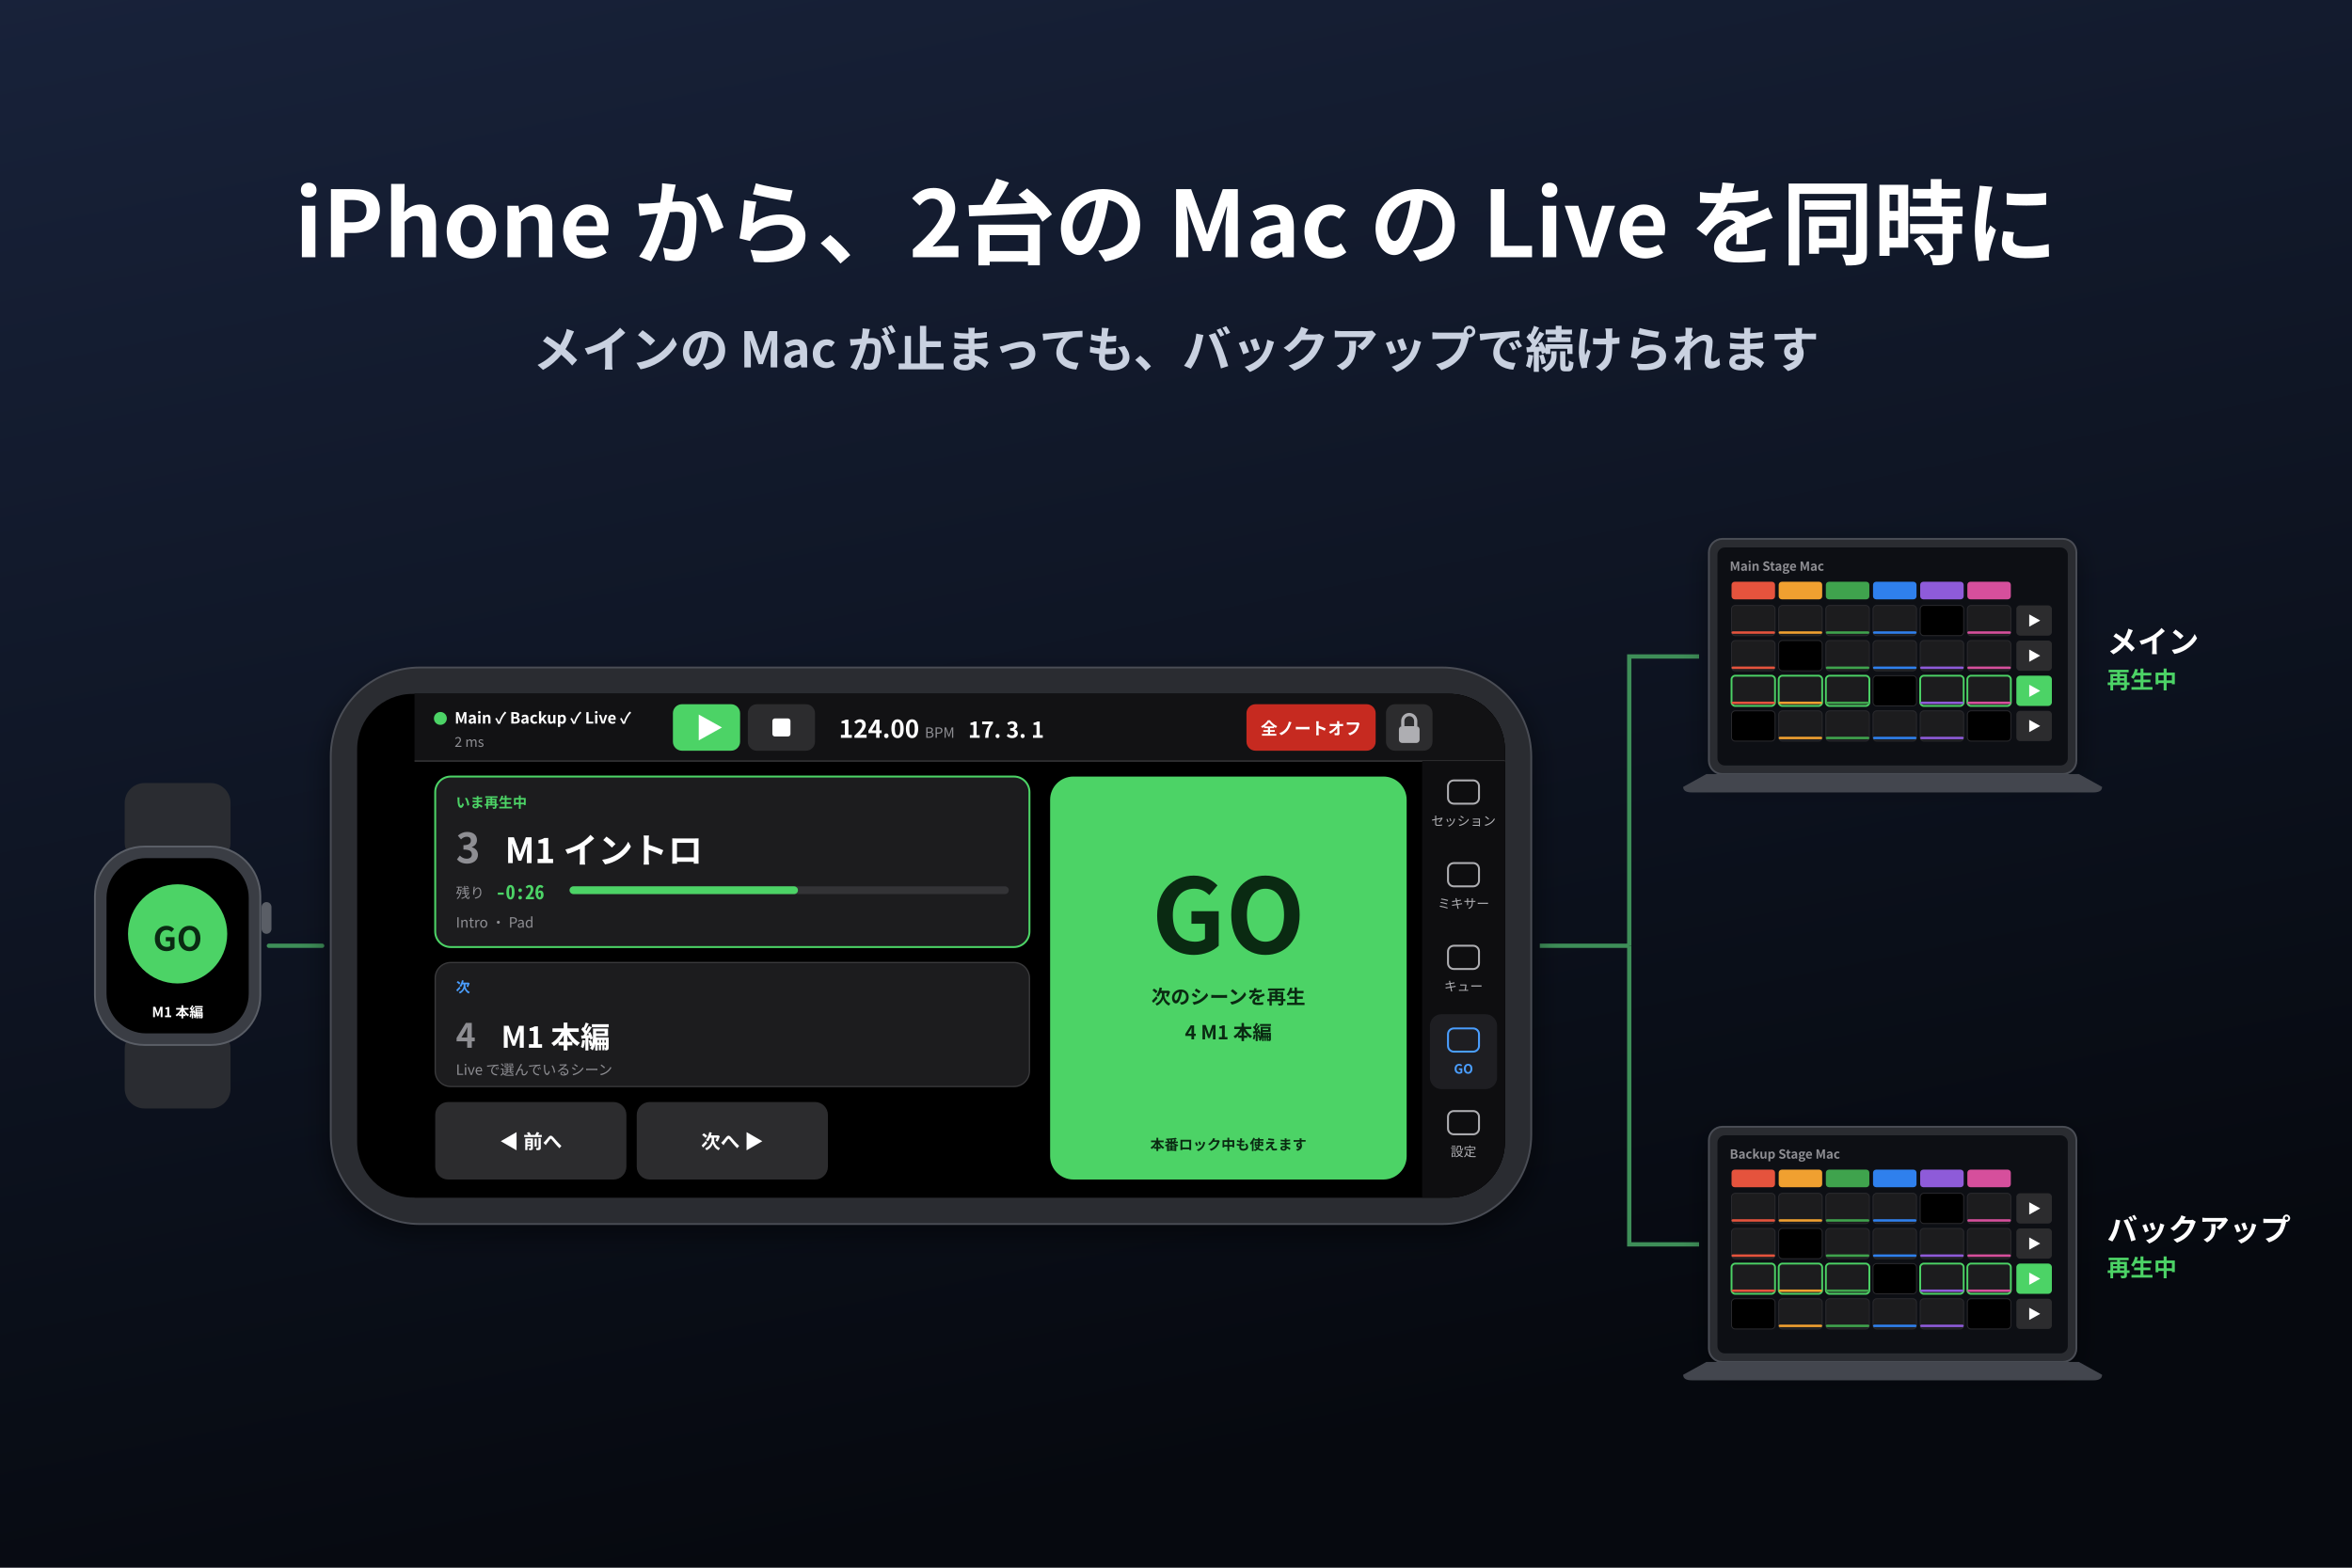
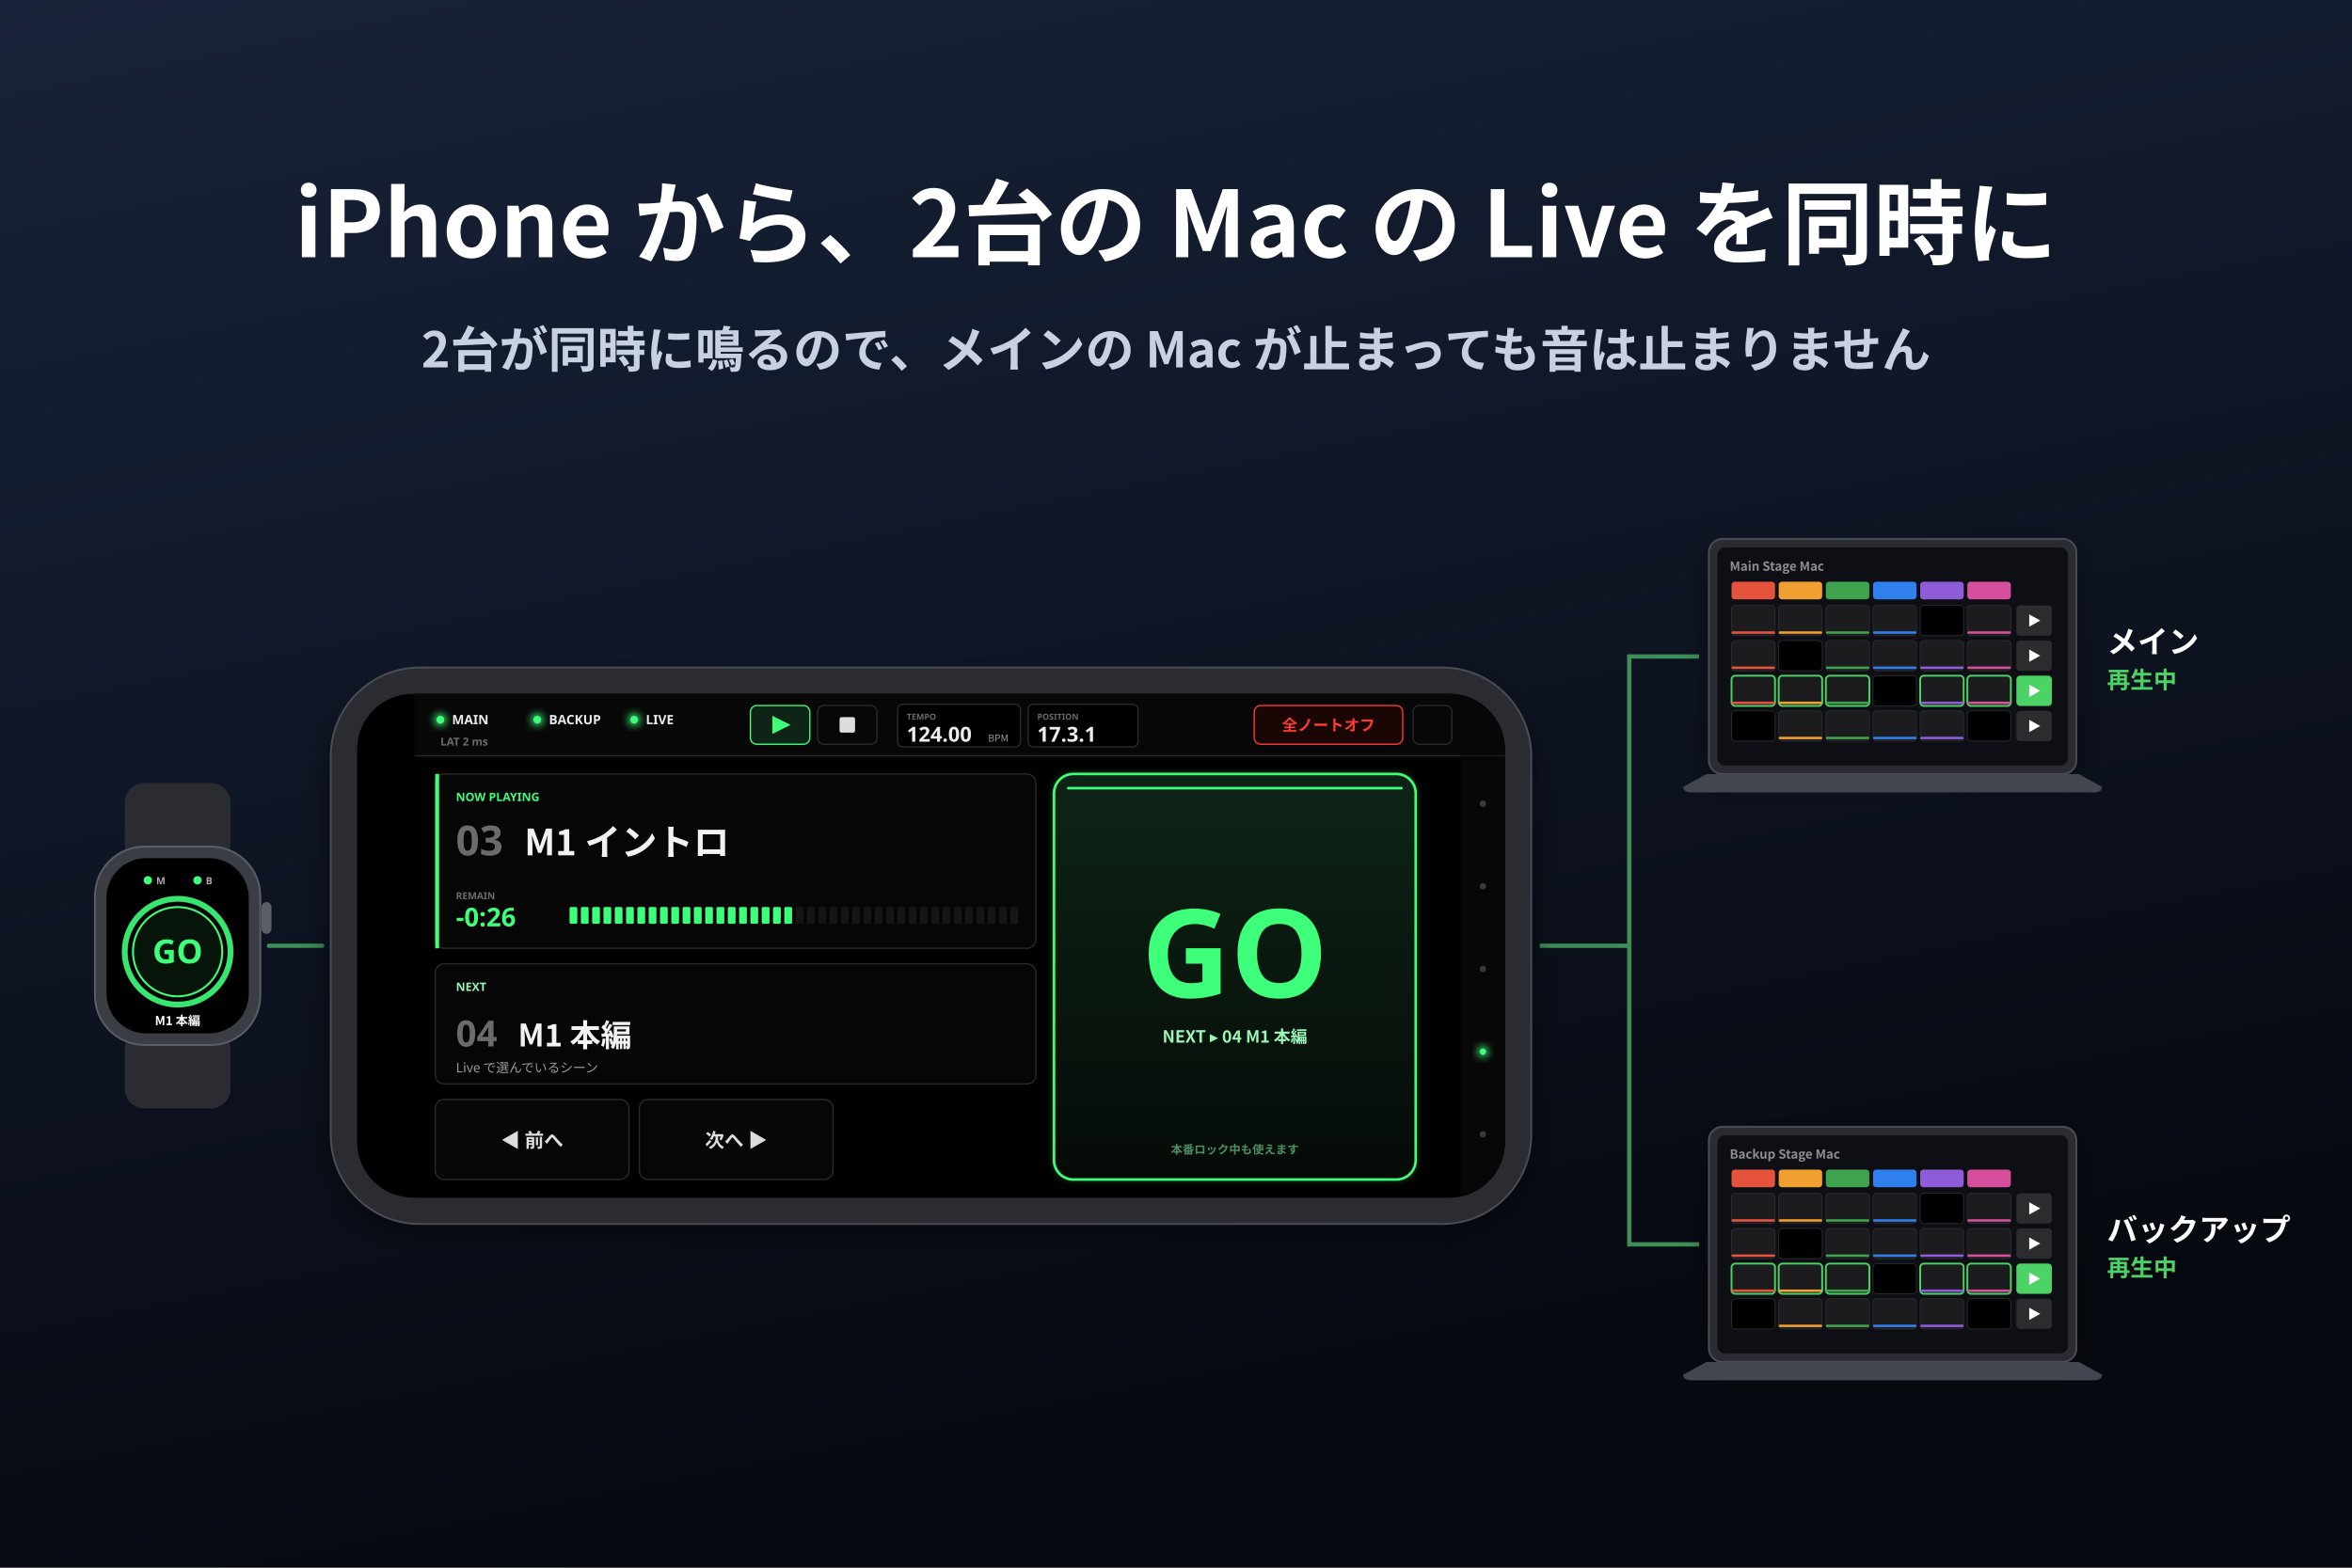
<svg xmlns="http://www.w3.org/2000/svg" width="3840" height="2560" viewBox="0 0 3840 2560">
  <defs>
    <linearGradient id="bg" x1="0" y1="0" x2="0.3" y2="1">
      <stop offset="0" stop-color="#18223A" />
      <stop offset="1" stop-color="#06090F" />
    </linearGradient>
    <filter id="soft" x="-10%" y="-10%" width="120%" height="140%">
      <feGaussianBlur stdDeviation="22" />
    </filter>
    <filter id="glow" x="-50%" y="-50%" width="200%" height="200%">
      <feGaussianBlur stdDeviation="9" />
    </filter>
  </defs>
  <rect x="0.0" y="0.0" width="3840.0" height="2560.0" rx="0.0" fill="url(#bg)" />
  <text x="1920.0" y="420.0" font-family="Noto Sans CJK JP" font-size="150" font-weight="800" fill="#FFFFFF" text-anchor="middle">iPhone から、2台の Mac の Live を同時に</text>
-   <text x="1920.0" y="600.0" font-family="Noto Sans CJK JP" font-size="80" font-weight="700" fill="#C9D1E0" text-anchor="middle">メインの Mac が止まっても、バックアップで続けられます</text>
+   <text x="1920.0" y="600.0" font-family="Noto Sans CJK JP" font-size="80" font-weight="700" fill="#C9D1E0" text-anchor="middle">2台が同時に鳴るので、メインの Mac が止まっても音は止まりません</text>
  <line x1="439.0" y1="1544.4" x2="526.0" y2="1544.4" stroke="#3E8E58" stroke-width="7" stroke-linecap="round" />
  <path d="M2514.0 1544.4 H2660.0" stroke="#3E8E58" stroke-width="7" fill="none" />
  <path d="M2660.0 1544.4 V1072.0 H2774.0" stroke="#3E8E58" stroke-width="7" fill="none" />
  <path d="M2660.0 1544.4 V2032.0 H2774.0" stroke="#3E8E58" stroke-width="7" fill="none" />
  <rect x="203.6" y="1278.7" width="172.8" height="129.6" rx="32.4" fill="#2A2C31" />
  <rect x="203.6" y="1680.5" width="172.8" height="129.6" rx="32.4" fill="#2A2C31" />
  <rect x="155.0" y="1382.4" width="270.0" height="324.0" rx="81.0" fill="#3A3D44" stroke="#5A5E66" stroke-width="3" />
  <rect x="173.9" y="1401.3" width="232.2" height="286.2" rx="64.8" fill="#000000" />
  <rect x="427.0" y="1473.1" width="16.2" height="51.8" rx="8.1" fill="#5A5E66" />
-   <circle cx="290.0" cy="1525.0" r="81.0" fill="#4CD366" />
-   <text x="290.0" y="1552.5" font-family="Noto Sans CJK JP" font-size="54.0" font-weight="800" fill="#0A2A12" text-anchor="middle">GO</text>
-   <text x="290.0" y="1661.0" font-family="Noto Sans CJK JP" font-size="22.95" font-weight="700" fill="#FFFFFF" text-anchor="middle">M1 本編</text>
+   <circle cx="241.4" cy="1437.5" r="6.8" fill="#3DFF7A" />
+   <text x="254.9" y="1444.0" font-family="JetBrains Mono" font-size="16.2" font-weight="700" fill="#AAAAAA" text-anchor="start">M</text>
+   <circle cx="322.4" cy="1437.5" r="6.8" fill="#3DFF7A" />
+   <text x="335.9" y="1444.0" font-family="JetBrains Mono" font-size="16.2" font-weight="700" fill="#AAAAAA" text-anchor="start">B</text>
+   <circle cx="290.0" cy="1554.1" r="86.4" fill="none" stroke="#3DFF7A" stroke-width="9.5" opacity="0.9" />
+   <circle cx="290.0" cy="1554.1" r="72.9" fill="#06140A" stroke="#3DFF7A" stroke-width="3.2" />
+   <text x="290.0" y="1573.0" font-family="JetBrains Mono" font-size="54.0" font-weight="800" fill="#3DFF7A" text-anchor="middle">GO</text>
+   <text x="290.0" y="1674.0" font-family="Noto Sans CJK JP" font-size="20.25" font-weight="700" fill="#FFFFFF" text-anchor="middle">M1 本編</text>
  <rect x="534.0" y="1108.0" width="1972.0" height="908.8" rx="145.4" fill="#000000" opacity="0.45" filter="url(#soft)" />
  <rect x="540.0" y="1090.0" width="1960.0" height="908.8" rx="145.4" fill="#2A2C31" stroke="#4A4D55" stroke-width="3" />
  <clipPath id="scr">
    <rect x="583.1" y="1133.1" width="1873.8" height="822.5" rx="90.5" />
  </clipPath>
  <g clip-path="url(#scr)">
    <rect x="583.1" y="1133.1" width="1873.8" height="822.5" rx="0.0" fill="#000000" />
    <g transform="translate(676.8 1133.1) scale(1.05455)">
+       <defs>
+         <filter id="ledglow" x="-50%" y="-50%" width="200%" height="200%">
+           <feGaussianBlur stdDeviation="6" />
+         </filter>
+         <linearGradient id="gokey" x1="0" y1="0" x2="0" y2="1">
+           <stop offset="0" stop-color="#0E2416" />
+           <stop offset="1" stop-color="#050B07" />
+         </linearGradient>
+       </defs>
      <rect x="0.0" y="0.0" width="1688.0" height="780.0" rx="0.0" fill="#000000" />
-       <rect x="0.0" y="0.0" width="1688.0" height="104.0" rx="0.0" fill="#121214" />
-       <line x1="0" y1="104" x2="1688" y2="104" stroke="#3A3A3C" stroke-width="2" />
-       <circle cx="40" cy="38" r="10" fill="#4CD366" />
-       <text x="62.0" y="46.0" font-family="Noto Sans CJK JP" font-size="24" font-weight="700" fill="#FFFFFF" text-anchor="start">Main ✓ Backup ✓ Live ✓</text>
-       <text x="62.0" y="82.0" font-family="Noto Sans CJK JP" font-size="21" font-weight="400" fill="#8E8E93" text-anchor="start">2 ms</text>
-       <rect x="400.0" y="16.0" width="104.0" height="72.0" rx="14.0" fill="#4CD366" />
-       <path d="M440 32 L476 52 L440 72 Z" fill="#FFFFFF" />
-       <rect x="516.0" y="16.0" width="104.0" height="72.0" rx="14.0" fill="#2C2C2E" />
-       <rect x="554.0" y="38.0" width="28.0" height="28.0" rx="4.0" fill="#FFFFFF" />
-       <text x="657.0" y="68.0" font-family="Noto Sans CJK JP" font-size="38" font-weight="700" fill="#FFFFFF" text-anchor="start">124.00</text>
-       <text x="790.0" y="68.0" font-family="Noto Sans CJK JP" font-size="22" font-weight="400" fill="#8E8E93" text-anchor="start">BPM</text>
-       <text x="857.0" y="68.0" font-family="Noto Sans CJK JP" font-size="34" font-weight="700" fill="#FFFFFF" text-anchor="start">17. 3. 1</text>
-       <rect x="1288.0" y="16.0" width="200.0" height="72.0" rx="14.0" fill="#C62A20" />
-       <text x="1388.0" y="63.0" font-family="Noto Sans CJK JP" font-size="26" font-weight="700" fill="#FFFFFF" text-anchor="middle">全ノートオフ</text>
-       <rect x="1504.0" y="16.0" width="72.0" height="72.0" rx="14.0" fill="#2C2C2E" />
-       <rect x="1524.0" y="50.0" width="32.0" height="26.0" rx="5.0" fill="#AEAEB2" />
-       <path d="M1530 50 v-8 a10 10 0 0 1 20 0 v8" fill="none" stroke="#AEAEB2" stroke-width="5" />
-       <rect x="1560.0" y="104.0" width="128.0" height="676.0" rx="0.0" fill="#0E0E10" />
-       <rect x="1600.0" y="134.0" width="48.0" height="36.0" rx="9.0" fill="none" stroke="#AEAEB2" stroke-width="3" />
-       <text x="1624.0" y="204.0" font-family="Noto Sans CJK JP" font-size="20" font-weight="400" fill="#AEAEB2" text-anchor="middle">セッション</text>
-       <rect x="1600.0" y="262.0" width="48.0" height="36.0" rx="9.0" fill="none" stroke="#AEAEB2" stroke-width="3" />
-       <text x="1624.0" y="332.0" font-family="Noto Sans CJK JP" font-size="20" font-weight="400" fill="#AEAEB2" text-anchor="middle">ミキサー</text>
-       <rect x="1600.0" y="390.0" width="48.0" height="36.0" rx="9.0" fill="none" stroke="#AEAEB2" stroke-width="3" />
-       <text x="1624.0" y="460.0" font-family="Noto Sans CJK JP" font-size="20" font-weight="400" fill="#AEAEB2" text-anchor="middle">キュー</text>
-       <rect x="1572.0" y="496.0" width="104.0" height="116.0" rx="18.0" fill="#1E1E22" />
-       <rect x="1600.0" y="518.0" width="48.0" height="36.0" rx="9.0" fill="none" stroke="#4A9EFF" stroke-width="3" />
-       <text x="1624.0" y="588.0" font-family="Noto Sans CJK JP" font-size="20" font-weight="700" fill="#4A9EFF" text-anchor="middle">GO</text>
-       <rect x="1600.0" y="646.0" width="48.0" height="36.0" rx="9.0" fill="none" stroke="#AEAEB2" stroke-width="3" />
-       <text x="1624.0" y="716.0" font-family="Noto Sans CJK JP" font-size="20" font-weight="400" fill="#AEAEB2" text-anchor="middle">設定</text>
-       <rect x="32.0" y="128.0" width="920.0" height="264.0" rx="24.0" fill="#1C1C1E" stroke="#4CD366" stroke-width="3" />
-       <text x="64.0" y="176.0" font-family="Noto Sans CJK JP" font-size="22" font-weight="700" fill="#4CD366" text-anchor="start">いま再生中</text>
-       <text x="64.0" y="262.0" font-family="Noto Sans CJK JP" font-size="64" font-weight="700" fill="#8E8E93" text-anchor="start">3</text>
-       <text x="140.0" y="262.0" font-family="Noto Sans CJK JP" font-size="54" font-weight="700" fill="#FFFFFF" text-anchor="start">M1 イントロ</text>
-       <text x="64.0" y="316.0" font-family="Noto Sans CJK JP" font-size="22" font-weight="400" fill="#8E8E93" text-anchor="start">残り</text>
-       <text x="126.0" y="318.0" font-family="Noto Sans Mono CJK JP" font-size="30" font-weight="700" fill="#4CD366" text-anchor="start">-0:26</text>
-       <rect x="240.0" y="298.0" width="680.0" height="12.0" rx="6.0" fill="#333336" />
-       <rect x="240.0" y="298.0" width="353.6" height="12.0" rx="6.0" fill="#4CD366" />
-       <text x="64.0" y="362.0" font-family="Noto Sans CJK JP" font-size="22" font-weight="400" fill="#8E8E93" text-anchor="start">Intro ・ Pad</text>
-       <rect x="32.0" y="416.0" width="920.0" height="192.0" rx="24.0" fill="#1C1C1E" stroke="#3A3A3C" stroke-width="2" />
-       <text x="64.0" y="462.0" font-family="Noto Sans CJK JP" font-size="22" font-weight="700" fill="#4A9EFF" text-anchor="start">次</text>
-       <text x="64.0" y="548.0" font-family="Noto Sans CJK JP" font-size="52" font-weight="700" fill="#8E8E93" text-anchor="start">4</text>
-       <text x="134.0" y="548.0" font-family="Noto Sans CJK JP" font-size="46" font-weight="700" fill="#FFFFFF" text-anchor="start">M1 本編</text>
-       <text x="64.0" y="590.0" font-family="Noto Sans CJK JP" font-size="22" font-weight="400" fill="#8E8E93" text-anchor="start">Live で選んでいるシーン</text>
-       <rect x="32.0" y="632.0" width="296.0" height="120.0" rx="20.0" fill="#2C2C2E" />
-       <text x="180.0" y="704.0" font-family="Noto Sans CJK JP" font-size="30" font-weight="700" fill="#FFFFFF" text-anchor="middle">◀ 前へ</text>
-       <rect x="344.0" y="632.0" width="296.0" height="120.0" rx="20.0" fill="#2C2C2E" />
-       <text x="492.0" y="704.0" font-family="Noto Sans CJK JP" font-size="30" font-weight="700" fill="#FFFFFF" text-anchor="middle">次へ ▶</text>
-       <rect x="984.0" y="128.0" width="552.0" height="624.0" rx="36.0" fill="#4CD366" />
-       <text x="1260.0" y="402.0" font-family="Noto Sans CJK JP" font-size="160" font-weight="800" fill="#0A2A12" text-anchor="middle">GO</text>
-       <text x="1260.0" y="480.0" font-family="Noto Sans CJK JP" font-size="30" font-weight="700" fill="#0A2A12" text-anchor="middle">次のシーンを再生</text>
-       <text x="1260.0" y="535.0" font-family="Noto Sans CJK JP" font-size="30" font-weight="700" fill="#0A2A12" text-anchor="middle">4 M1 本編</text>
-       <text x="1260.0" y="706.0" font-family="Noto Sans CJK JP" font-size="22" font-weight="700" fill="#0A2A12" text-anchor="middle">本番ロック中も使えます</text>
+       <rect x="0.0" y="0.0" width="1688.0" height="96.0" rx="0.0" fill="#070707" />
+       <line x1="0" y1="96" x2="1688" y2="96" stroke="#2A2A2A" stroke-width="2" />
+       <circle cx="40" cy="40" r="9" fill="#3DFF7A" filter="url(#ledglow)" />
+       <circle cx="40" cy="40" r="6" fill="#3DFF7A" />
+       <text x="58.0" y="47.0" font-family="JetBrains Mono" font-size="20" font-weight="700" fill="#EDEDED" text-anchor="start">MAIN</text>
+       <circle cx="190" cy="40" r="9" fill="#3DFF7A" filter="url(#ledglow)" />
+       <circle cx="190" cy="40" r="6" fill="#3DFF7A" />
+       <text x="208.0" y="47.0" font-family="JetBrains Mono" font-size="20" font-weight="700" fill="#EDEDED" text-anchor="start">BACKUP</text>
+       <circle cx="340" cy="40" r="9" fill="#3DFF7A" filter="url(#ledglow)" />
+       <circle cx="340" cy="40" r="6" fill="#3DFF7A" />
+       <text x="358.0" y="47.0" font-family="JetBrains Mono" font-size="20" font-weight="700" fill="#EDEDED" text-anchor="start">LIVE</text>
+       <text x="40.0" y="80.0" font-family="JetBrains Mono" font-size="17" font-weight="700" fill="#6B6B6B" text-anchor="start">LAT 2 ms</text>
+       <rect x="520.0" y="18.0" width="92.0" height="60.0" rx="10.0" fill="#0E2416" stroke="#3DFF7A" stroke-width="2" />
+       <path d="M554 34 L582 48 L554 62 Z" fill="#3DFF7A" />
+       <rect x="624.0" y="18.0" width="92.0" height="60.0" rx="10.0" fill="#060606" stroke="#2A2A2A" stroke-width="2" />
+       <rect x="658.0" y="36.0" width="24.0" height="24.0" rx="3.0" fill="#DDDDDD" />
+       <rect x="748.0" y="16.0" width="190.0" height="66.0" rx="8.0" fill="#000000" stroke="#2A2A2A" stroke-width="2" />
+       <text x="762.0" y="40.0" font-family="JetBrains Mono" font-size="13" font-weight="700" fill="#6B6B6B" text-anchor="start">TEMPO</text>
+       <text x="762.0" y="74.0" font-family="JetBrains Mono" font-size="32" font-weight="700" fill="#EDEDED" text-anchor="start">124.00</text>
+       <text x="888.0" y="74.0" font-family="Noto Sans CJK JP" font-size="15" font-weight="400" fill="#9A9A9A" text-anchor="start">BPM</text>
+       <rect x="950.0" y="16.0" width="170.0" height="66.0" rx="8.0" fill="#000000" stroke="#2A2A2A" stroke-width="2" />
+       <text x="964.0" y="40.0" font-family="JetBrains Mono" font-size="13" font-weight="700" fill="#6B6B6B" text-anchor="start">POSITION</text>
+       <text x="964.0" y="74.0" font-family="JetBrains Mono" font-size="32" font-weight="700" fill="#EDEDED" text-anchor="start">17.3.1</text>
+       <rect x="1300.0" y="18.0" width="230.0" height="60.0" rx="10.0" fill="#1A0605" stroke="#FF3B30" stroke-width="2" />
+       <text x="1415.0" y="57.0" font-family="Noto Sans CJK JP" font-size="24" font-weight="700" fill="#FF3B30" text-anchor="middle">全ノートオフ</text>
+       <rect x="1546.0" y="18.0" width="60.0" height="60.0" rx="10.0" fill="#060606" stroke="#2A2A2A" stroke-width="2" />
+       <rect x="1620.0" y="96.0" width="68.0" height="684.0" rx="0.0" fill="#070707" />
+       <circle cx="1654" cy="170" r="5" fill="#3A3A3A" />
+       <circle cx="1654" cy="298" r="5" fill="#3A3A3A" />
+       <circle cx="1654" cy="426" r="5" fill="#3A3A3A" />
+       <circle cx="1654" cy="554" r="8" fill="#3DFF7A" filter="url(#ledglow)" />
+       <circle cx="1654" cy="554" r="5" fill="#3DFF7A" />
+       <circle cx="1654" cy="682" r="5" fill="#3A3A3A" />
+       <rect x="32.0" y="124.0" width="930.0" height="270.0" rx="14.0" fill="#060606" stroke="#2A2A2A" stroke-width="2" />
+       <rect x="32" y="124" width="6" height="270" fill="#3DFF7A" />
+       <text x="64.0" y="166.0" font-family="JetBrains Mono" font-size="18" font-weight="700" fill="#3DFF7A" text-anchor="start">NOW PLAYING</text>
+       <text x="64.0" y="250.0" font-family="JetBrains Mono" font-size="64" font-weight="700" fill="#6B6B6B" text-anchor="start">03</text>
+       <text x="170.0" y="250.0" font-family="Noto Sans CJK JP" font-size="56" font-weight="700" fill="#F2F2F2" text-anchor="start">M1 イントロ</text>
+       <text x="64.0" y="318.0" font-family="JetBrains Mono" font-size="15" font-weight="700" fill="#6B6B6B" text-anchor="start">REMAIN</text>
+       <text x="64.0" y="360.0" font-family="JetBrains Mono" font-size="40" font-weight="700" fill="#3DFF7A" text-anchor="start">-0:26</text>
+       <rect x="240.0" y="330.0" width="12.0" height="26.0" rx="2.0" fill="#3DFF7A" />
+       <rect x="257.5" y="330.0" width="12.0" height="26.0" rx="2.0" fill="#3DFF7A" />
+       <rect x="275.0" y="330.0" width="12.0" height="26.0" rx="2.0" fill="#3DFF7A" />
+       <rect x="292.5" y="330.0" width="12.0" height="26.0" rx="2.0" fill="#3DFF7A" />
+       <rect x="310.0" y="330.0" width="12.0" height="26.0" rx="2.0" fill="#3DFF7A" />
+       <rect x="327.5" y="330.0" width="12.0" height="26.0" rx="2.0" fill="#3DFF7A" />
+       <rect x="345.0" y="330.0" width="12.0" height="26.0" rx="2.0" fill="#3DFF7A" />
+       <rect x="362.5" y="330.0" width="12.0" height="26.0" rx="2.0" fill="#3DFF7A" />
+       <rect x="380.0" y="330.0" width="12.0" height="26.0" rx="2.0" fill="#3DFF7A" />
+       <rect x="397.5" y="330.0" width="12.0" height="26.0" rx="2.0" fill="#3DFF7A" />
+       <rect x="415.0" y="330.0" width="12.0" height="26.0" rx="2.0" fill="#3DFF7A" />
+       <rect x="432.5" y="330.0" width="12.0" height="26.0" rx="2.0" fill="#3DFF7A" />
+       <rect x="450.0" y="330.0" width="12.0" height="26.0" rx="2.0" fill="#3DFF7A" />
+       <rect x="467.5" y="330.0" width="12.0" height="26.0" rx="2.0" fill="#3DFF7A" />
+       <rect x="485.0" y="330.0" width="12.0" height="26.0" rx="2.0" fill="#3DFF7A" />
+       <rect x="502.5" y="330.0" width="12.0" height="26.0" rx="2.0" fill="#3DFF7A" />
+       <rect x="520.0" y="330.0" width="12.0" height="26.0" rx="2.0" fill="#3DFF7A" />
+       <rect x="537.5" y="330.0" width="12.0" height="26.0" rx="2.0" fill="#3DFF7A" />
+       <rect x="555.0" y="330.0" width="12.0" height="26.0" rx="2.0" fill="#3DFF7A" />
+       <rect x="572.5" y="330.0" width="12.0" height="26.0" rx="2.0" fill="#3DFF7A" />
+       <rect x="590.0" y="330.0" width="12.0" height="26.0" rx="2.0" fill="#151515" />
+       <rect x="607.5" y="330.0" width="12.0" height="26.0" rx="2.0" fill="#151515" />
+       <rect x="625.0" y="330.0" width="12.0" height="26.0" rx="2.0" fill="#151515" />
+       <rect x="642.5" y="330.0" width="12.0" height="26.0" rx="2.0" fill="#151515" />
+       <rect x="660.0" y="330.0" width="12.0" height="26.0" rx="2.0" fill="#151515" />
+       <rect x="677.5" y="330.0" width="12.0" height="26.0" rx="2.0" fill="#151515" />
+       <rect x="695.0" y="330.0" width="12.0" height="26.0" rx="2.0" fill="#151515" />
+       <rect x="712.5" y="330.0" width="12.0" height="26.0" rx="2.0" fill="#151515" />
+       <rect x="730.0" y="330.0" width="12.0" height="26.0" rx="2.0" fill="#151515" />
+       <rect x="747.5" y="330.0" width="12.0" height="26.0" rx="2.0" fill="#151515" />
+       <rect x="765.0" y="330.0" width="12.0" height="26.0" rx="2.0" fill="#151515" />
+       <rect x="782.5" y="330.0" width="12.0" height="26.0" rx="2.0" fill="#151515" />
+       <rect x="800.0" y="330.0" width="12.0" height="26.0" rx="2.0" fill="#151515" />
+       <rect x="817.5" y="330.0" width="12.0" height="26.0" rx="2.0" fill="#151515" />
+       <rect x="835.0" y="330.0" width="12.0" height="26.0" rx="2.0" fill="#151515" />
+       <rect x="852.5" y="330.0" width="12.0" height="26.0" rx="2.0" fill="#151515" />
+       <rect x="870.0" y="330.0" width="12.0" height="26.0" rx="2.0" fill="#151515" />
+       <rect x="887.5" y="330.0" width="12.0" height="26.0" rx="2.0" fill="#151515" />
+       <rect x="905.0" y="330.0" width="12.0" height="26.0" rx="2.0" fill="#151515" />
+       <rect x="922.5" y="330.0" width="12.0" height="26.0" rx="2.0" fill="#151515" />
+       <rect x="32.0" y="418.0" width="930.0" height="186.0" rx="14.0" fill="#060606" stroke="#2A2A2A" stroke-width="2" />
+       <text x="64.0" y="460.0" font-family="JetBrains Mono" font-size="18" font-weight="700" fill="#9AF5B7" text-anchor="start">NEXT</text>
+       <text x="64.0" y="546.0" font-family="JetBrains Mono" font-size="56" font-weight="700" fill="#6B6B6B" text-anchor="start">04</text>
+       <text x="160.0" y="546.0" font-family="Noto Sans CJK JP" font-size="48" font-weight="700" fill="#F2F2F2" text-anchor="start">M1 本編</text>
+       <text x="64.0" y="586.0" font-family="Noto Sans CJK JP" font-size="20" font-weight="400" fill="#9A9A9A" text-anchor="start">Live で選んでいるシーン</text>
+       <rect x="32.0" y="628.0" width="300.0" height="124.0" rx="14.0" fill="#060606" stroke="#2A2A2A" stroke-width="2" />
+       <text x="182.0" y="702.0" font-family="Noto Sans CJK JP" font-size="30" font-weight="700" fill="#DDDDDD" text-anchor="middle">◀ 前へ</text>
+       <rect x="348.0" y="628.0" width="300.0" height="124.0" rx="14.0" fill="#060606" stroke="#2A2A2A" stroke-width="2" />
+       <text x="498.0" y="702.0" font-family="Noto Sans CJK JP" font-size="30" font-weight="700" fill="#DDDDDD" text-anchor="middle">次へ ▶</text>
+       <rect x="990" y="124" width="560" height="628" rx="30" fill="#3DFF7A" opacity="0.350" filter="url(#ledglow)" />
+       <rect x="990.0" y="124.0" width="560.0" height="628.0" rx="30.0" fill="url(#gokey)" stroke="#3DFF7A" stroke-width="4" />
+       <rect x="1010.0" y="144.0" width="520.0" height="4.0" rx="2.0" fill="#3DFF7A" />
+       <text x="1270.0" y="470.0" font-family="JetBrains Mono" font-size="190" font-weight="800" fill="#3DFF7A" text-anchor="middle">GO</text>
+       <text x="1270.0" y="540.0" font-family="Noto Sans CJK JP" font-size="26" font-weight="700" fill="#9AF5B7" text-anchor="middle">NEXT ▸ 04  M1 本編</text>
+       <text x="1270.0" y="712.0" font-family="Noto Sans CJK JP" font-size="18" font-weight="700" fill="#4C8F63" text-anchor="middle">本番ロック中も使えます</text>
    </g>
  </g>
  <rect x="603.7" y="1453.9" width="39.3" height="181.0" rx="19.7" fill="#000000" />
  <rect x="2790.0" y="894.0" width="600.0" height="384.0" rx="22" fill="#000" opacity="0.45" filter="url(#soft)" />
  <rect x="2790.0" y="880.0" width="600.0" height="384.0" rx="22.0" fill="#2A2C31" stroke="#4A4D55" stroke-width="3" />
  <rect x="2804.0" y="894.0" width="572.0" height="356.0" rx="12.0" fill="#0D0F14" />
  <path d="M2786.0 1264.0 H3394.0 L3432.0 1285.0 Q3432.0 1294.0 3418.0 1294.0 H2762.0 Q2748.0 1294.0 2748.0 1285.0 Z" fill="#43464E" />
  <text x="2824.0" y="932.0" font-family="Noto Sans CJK JP" font-size="20.4" font-weight="700" fill="#8E8E93" text-anchor="start">Main Stage Mac</text>
  <rect x="2827.0" y="950.0" width="71.0" height="28.7" rx="5.0" fill="#E5533D" />
  <rect x="2904.0" y="950.0" width="71.0" height="28.7" rx="5.0" fill="#F0A030" />
  <rect x="2981.0" y="950.0" width="71.0" height="28.7" rx="5.0" fill="#3FA34D" />
  <rect x="3058.0" y="950.0" width="71.0" height="28.7" rx="5.0" fill="#2F80ED" />
  <rect x="3135.0" y="950.0" width="71.0" height="28.7" rx="5.0" fill="#8E5BD9" />
  <rect x="3212.0" y="950.0" width="71.0" height="28.7" rx="5.0" fill="#D64F9C" />
  <rect x="2827.0" y="988.6" width="71.0" height="49.4" rx="6.0" fill="#1C1C1E" stroke="#2A2A2E" stroke-width="1.5" />
  <rect x="2827.0" y="1031.0" width="71.0" height="4.0" rx="2.0" fill="#E5533D" />
  <rect x="2904.0" y="988.6" width="71.0" height="49.4" rx="6.0" fill="#1C1C1E" stroke="#2A2A2E" stroke-width="1.5" />
  <rect x="2904.0" y="1031.0" width="71.0" height="4.0" rx="2.0" fill="#F0A030" />
  <rect x="2981.0" y="988.6" width="71.0" height="49.4" rx="6.0" fill="#1C1C1E" stroke="#2A2A2E" stroke-width="1.5" />
  <rect x="2981.0" y="1031.0" width="71.0" height="4.0" rx="2.0" fill="#3FA34D" />
  <rect x="3058.0" y="988.6" width="71.0" height="49.4" rx="6.0" fill="#1C1C1E" stroke="#2A2A2E" stroke-width="1.5" />
  <rect x="3058.0" y="1031.0" width="71.0" height="4.0" rx="2.0" fill="#2F80ED" />
  <rect x="3135.0" y="988.6" width="71.0" height="49.4" rx="6.0" fill="#000" stroke="#2A2A2E" stroke-width="1.5" />
  <rect x="3212.0" y="988.6" width="71.0" height="49.4" rx="6.0" fill="#1C1C1E" stroke="#2A2A2E" stroke-width="1.5" />
  <rect x="3212.0" y="1031.0" width="71.0" height="4.0" rx="2.0" fill="#D64F9C" />
  <rect x="3292.0" y="988.6" width="58.0" height="49.4" rx="6.0" fill="#2C2C2E" />
  <path d="M3313.0 1003.3 L3331.0 1013.3 L3313.0 1023.3 Z" fill="#FFFFFF" />
  <rect x="2827.0" y="1046.0" width="71.0" height="49.4" rx="6.0" fill="#1C1C1E" stroke="#2A2A2E" stroke-width="1.5" />
  <rect x="2827.0" y="1088.4" width="71.0" height="4.0" rx="2.0" fill="#E5533D" />
  <rect x="2904.0" y="1046.0" width="71.0" height="49.4" rx="6.0" fill="#000" stroke="#2A2A2E" stroke-width="1.5" />
  <rect x="2981.0" y="1046.0" width="71.0" height="49.4" rx="6.0" fill="#1C1C1E" stroke="#2A2A2E" stroke-width="1.5" />
  <rect x="2981.0" y="1088.4" width="71.0" height="4.0" rx="2.0" fill="#3FA34D" />
  <rect x="3058.0" y="1046.0" width="71.0" height="49.4" rx="6.0" fill="#1C1C1E" stroke="#2A2A2E" stroke-width="1.5" />
  <rect x="3058.0" y="1088.4" width="71.0" height="4.0" rx="2.0" fill="#2F80ED" />
  <rect x="3135.0" y="1046.0" width="71.0" height="49.4" rx="6.0" fill="#1C1C1E" stroke="#2A2A2E" stroke-width="1.5" />
  <rect x="3135.0" y="1088.4" width="71.0" height="4.0" rx="2.0" fill="#8E5BD9" />
  <rect x="3212.0" y="1046.0" width="71.0" height="49.4" rx="6.0" fill="#1C1C1E" stroke="#2A2A2E" stroke-width="1.5" />
  <rect x="3212.0" y="1088.4" width="71.0" height="4.0" rx="2.0" fill="#D64F9C" />
  <rect x="3292.0" y="1046.0" width="58.0" height="49.4" rx="6.0" fill="#2C2C2E" />
  <path d="M3313.0 1060.7 L3331.0 1070.7 L3313.0 1080.7 Z" fill="#FFFFFF" />
  <rect x="2827.0" y="1103.4" width="71.0" height="49.4" rx="6.0" fill="#1C1C1E" stroke="#4CD366" stroke-width="3" />
  <rect x="2827.0" y="1145.8" width="71.0" height="4.0" rx="2.0" fill="#E5533D" />
  <rect x="2904.0" y="1103.4" width="71.0" height="49.4" rx="6.0" fill="#1C1C1E" stroke="#4CD366" stroke-width="3" />
  <rect x="2904.0" y="1145.8" width="71.0" height="4.0" rx="2.0" fill="#F0A030" />
  <rect x="2981.0" y="1103.4" width="71.0" height="49.4" rx="6.0" fill="#1C1C1E" stroke="#4CD366" stroke-width="3" />
  <rect x="2981.0" y="1145.8" width="71.0" height="4.0" rx="2.0" fill="#3FA34D" />
  <rect x="3058.0" y="1103.4" width="71.0" height="49.4" rx="6.0" fill="#000" stroke="#2A2A2E" stroke-width="1.5" />
  <rect x="3135.0" y="1103.4" width="71.0" height="49.4" rx="6.0" fill="#1C1C1E" stroke="#4CD366" stroke-width="3" />
  <rect x="3135.0" y="1145.8" width="71.0" height="4.0" rx="2.0" fill="#8E5BD9" />
  <rect x="3212.0" y="1103.4" width="71.0" height="49.4" rx="6.0" fill="#1C1C1E" stroke="#4CD366" stroke-width="3" />
  <rect x="3212.0" y="1145.8" width="71.0" height="4.0" rx="2.0" fill="#D64F9C" />
  <rect x="3292.0" y="1103.4" width="58.0" height="49.4" rx="6.0" fill="#4CD366" />
  <path d="M3313.0 1118.1 L3331.0 1128.1 L3313.0 1138.1 Z" fill="#FFFFFF" />
  <rect x="2827.0" y="1160.8" width="71.0" height="49.4" rx="6.0" fill="#000" stroke="#2A2A2E" stroke-width="1.5" />
  <rect x="2904.0" y="1160.8" width="71.0" height="49.4" rx="6.0" fill="#1C1C1E" stroke="#2A2A2E" stroke-width="1.5" />
  <rect x="2904.0" y="1203.1" width="71.0" height="4.0" rx="2.0" fill="#F0A030" />
  <rect x="2981.0" y="1160.8" width="71.0" height="49.4" rx="6.0" fill="#1C1C1E" stroke="#2A2A2E" stroke-width="1.5" />
  <rect x="2981.0" y="1203.1" width="71.0" height="4.0" rx="2.0" fill="#3FA34D" />
  <rect x="3058.0" y="1160.8" width="71.0" height="49.4" rx="6.0" fill="#1C1C1E" stroke="#2A2A2E" stroke-width="1.5" />
  <rect x="3058.0" y="1203.1" width="71.0" height="4.0" rx="2.0" fill="#2F80ED" />
  <rect x="3135.0" y="1160.8" width="71.0" height="49.4" rx="6.0" fill="#1C1C1E" stroke="#2A2A2E" stroke-width="1.5" />
  <rect x="3135.0" y="1203.1" width="71.0" height="4.0" rx="2.0" fill="#8E5BD9" />
  <rect x="3212.0" y="1160.8" width="71.0" height="49.4" rx="6.0" fill="#000" stroke="#2A2A2E" stroke-width="1.5" />
  <rect x="3292.0" y="1160.8" width="58.0" height="49.4" rx="6.0" fill="#2C2C2E" />
  <path d="M3313.0 1175.5 L3331.0 1185.5 L3313.0 1195.5 Z" fill="#FFFFFF" />
  <rect x="2790.0" y="1854.0" width="600.0" height="384.0" rx="22" fill="#000" opacity="0.45" filter="url(#soft)" />
  <rect x="2790.0" y="1840.0" width="600.0" height="384.0" rx="22.0" fill="#2A2C31" stroke="#4A4D55" stroke-width="3" />
  <rect x="2804.0" y="1854.0" width="572.0" height="356.0" rx="12.0" fill="#0D0F14" />
  <path d="M2786.0 2224.0 H3394.0 L3432.0 2245.0 Q3432.0 2254.0 3418.0 2254.0 H2762.0 Q2748.0 2254.0 2748.0 2245.0 Z" fill="#43464E" />
  <text x="2824.0" y="1892.0" font-family="Noto Sans CJK JP" font-size="20.4" font-weight="700" fill="#8E8E93" text-anchor="start">Backup Stage Mac</text>
  <rect x="2827.0" y="1910.0" width="71.0" height="28.7" rx="5.0" fill="#E5533D" />
  <rect x="2904.0" y="1910.0" width="71.0" height="28.7" rx="5.0" fill="#F0A030" />
  <rect x="2981.0" y="1910.0" width="71.0" height="28.7" rx="5.0" fill="#3FA34D" />
  <rect x="3058.0" y="1910.0" width="71.0" height="28.7" rx="5.0" fill="#2F80ED" />
  <rect x="3135.0" y="1910.0" width="71.0" height="28.7" rx="5.0" fill="#8E5BD9" />
  <rect x="3212.0" y="1910.0" width="71.0" height="28.7" rx="5.0" fill="#D64F9C" />
  <rect x="2827.0" y="1948.6" width="71.0" height="49.4" rx="6.0" fill="#1C1C1E" stroke="#2A2A2E" stroke-width="1.5" />
  <rect x="2827.0" y="1991.0" width="71.0" height="4.0" rx="2.0" fill="#E5533D" />
  <rect x="2904.0" y="1948.6" width="71.0" height="49.4" rx="6.0" fill="#1C1C1E" stroke="#2A2A2E" stroke-width="1.5" />
  <rect x="2904.0" y="1991.0" width="71.0" height="4.0" rx="2.0" fill="#F0A030" />
  <rect x="2981.0" y="1948.6" width="71.0" height="49.4" rx="6.0" fill="#1C1C1E" stroke="#2A2A2E" stroke-width="1.5" />
  <rect x="2981.0" y="1991.0" width="71.0" height="4.0" rx="2.0" fill="#3FA34D" />
  <rect x="3058.0" y="1948.6" width="71.0" height="49.4" rx="6.0" fill="#1C1C1E" stroke="#2A2A2E" stroke-width="1.5" />
  <rect x="3058.0" y="1991.0" width="71.0" height="4.0" rx="2.0" fill="#2F80ED" />
  <rect x="3135.0" y="1948.6" width="71.0" height="49.4" rx="6.0" fill="#000" stroke="#2A2A2E" stroke-width="1.5" />
  <rect x="3212.0" y="1948.6" width="71.0" height="49.4" rx="6.0" fill="#1C1C1E" stroke="#2A2A2E" stroke-width="1.5" />
  <rect x="3212.0" y="1991.0" width="71.0" height="4.0" rx="2.0" fill="#D64F9C" />
  <rect x="3292.0" y="1948.6" width="58.0" height="49.4" rx="6.0" fill="#2C2C2E" />
  <path d="M3313.0 1963.3 L3331.0 1973.3 L3313.0 1983.3 Z" fill="#FFFFFF" />
  <rect x="2827.0" y="2006.0" width="71.0" height="49.4" rx="6.0" fill="#1C1C1E" stroke="#2A2A2E" stroke-width="1.5" />
  <rect x="2827.0" y="2048.4" width="71.0" height="4.0" rx="2.0" fill="#E5533D" />
  <rect x="2904.0" y="2006.0" width="71.0" height="49.4" rx="6.0" fill="#000" stroke="#2A2A2E" stroke-width="1.5" />
  <rect x="2981.0" y="2006.0" width="71.0" height="49.4" rx="6.0" fill="#1C1C1E" stroke="#2A2A2E" stroke-width="1.5" />
  <rect x="2981.0" y="2048.4" width="71.0" height="4.0" rx="2.0" fill="#3FA34D" />
  <rect x="3058.0" y="2006.0" width="71.0" height="49.4" rx="6.0" fill="#1C1C1E" stroke="#2A2A2E" stroke-width="1.5" />
  <rect x="3058.0" y="2048.4" width="71.0" height="4.0" rx="2.0" fill="#2F80ED" />
  <rect x="3135.0" y="2006.0" width="71.0" height="49.4" rx="6.0" fill="#1C1C1E" stroke="#2A2A2E" stroke-width="1.5" />
  <rect x="3135.0" y="2048.4" width="71.0" height="4.0" rx="2.0" fill="#8E5BD9" />
  <rect x="3212.0" y="2006.0" width="71.0" height="49.4" rx="6.0" fill="#1C1C1E" stroke="#2A2A2E" stroke-width="1.5" />
  <rect x="3212.0" y="2048.4" width="71.0" height="4.0" rx="2.0" fill="#D64F9C" />
  <rect x="3292.0" y="2006.0" width="58.0" height="49.4" rx="6.0" fill="#2C2C2E" />
  <path d="M3313.0 2020.7 L3331.0 2030.7 L3313.0 2040.7 Z" fill="#FFFFFF" />
  <rect x="2827.0" y="2063.4" width="71.0" height="49.4" rx="6.0" fill="#1C1C1E" stroke="#4CD366" stroke-width="3" />
  <rect x="2827.0" y="2105.8" width="71.0" height="4.0" rx="2.0" fill="#E5533D" />
  <rect x="2904.0" y="2063.4" width="71.0" height="49.4" rx="6.0" fill="#1C1C1E" stroke="#4CD366" stroke-width="3" />
  <rect x="2904.0" y="2105.8" width="71.0" height="4.0" rx="2.0" fill="#F0A030" />
  <rect x="2981.0" y="2063.4" width="71.0" height="49.4" rx="6.0" fill="#1C1C1E" stroke="#4CD366" stroke-width="3" />
  <rect x="2981.0" y="2105.8" width="71.0" height="4.0" rx="2.0" fill="#3FA34D" />
  <rect x="3058.0" y="2063.4" width="71.0" height="49.4" rx="6.0" fill="#000" stroke="#2A2A2E" stroke-width="1.5" />
  <rect x="3135.0" y="2063.4" width="71.0" height="49.4" rx="6.0" fill="#1C1C1E" stroke="#4CD366" stroke-width="3" />
  <rect x="3135.0" y="2105.8" width="71.0" height="4.0" rx="2.0" fill="#8E5BD9" />
  <rect x="3212.0" y="2063.4" width="71.0" height="49.4" rx="6.0" fill="#1C1C1E" stroke="#4CD366" stroke-width="3" />
  <rect x="3212.0" y="2105.8" width="71.0" height="4.0" rx="2.0" fill="#D64F9C" />
  <rect x="3292.0" y="2063.4" width="58.0" height="49.4" rx="6.0" fill="#4CD366" />
  <path d="M3313.0 2078.1 L3331.0 2088.1 L3313.0 2098.1 Z" fill="#FFFFFF" />
  <rect x="2827.0" y="2120.8" width="71.0" height="49.4" rx="6.0" fill="#000" stroke="#2A2A2E" stroke-width="1.5" />
  <rect x="2904.0" y="2120.8" width="71.0" height="49.4" rx="6.0" fill="#1C1C1E" stroke="#2A2A2E" stroke-width="1.5" />
  <rect x="2904.0" y="2163.1" width="71.0" height="4.0" rx="2.0" fill="#F0A030" />
  <rect x="2981.0" y="2120.8" width="71.0" height="49.4" rx="6.0" fill="#1C1C1E" stroke="#2A2A2E" stroke-width="1.5" />
  <rect x="2981.0" y="2163.1" width="71.0" height="4.0" rx="2.0" fill="#3FA34D" />
  <rect x="3058.0" y="2120.8" width="71.0" height="49.4" rx="6.0" fill="#1C1C1E" stroke="#2A2A2E" stroke-width="1.5" />
  <rect x="3058.0" y="2163.1" width="71.0" height="4.0" rx="2.0" fill="#2F80ED" />
  <rect x="3135.0" y="2120.8" width="71.0" height="49.4" rx="6.0" fill="#1C1C1E" stroke="#2A2A2E" stroke-width="1.5" />
  <rect x="3135.0" y="2163.1" width="71.0" height="4.0" rx="2.0" fill="#8E5BD9" />
  <rect x="3212.0" y="2120.8" width="71.0" height="49.4" rx="6.0" fill="#000" stroke="#2A2A2E" stroke-width="1.5" />
  <rect x="3292.0" y="2120.8" width="58.0" height="49.4" rx="6.0" fill="#2C2C2E" />
  <path d="M3313.0 2135.5 L3331.0 2145.5 L3313.0 2155.5 Z" fill="#FFFFFF" />
  <text x="3440.0" y="1066.0" font-family="Noto Sans CJK JP" font-size="50" font-weight="700" fill="#FFFFFF" text-anchor="start">メイン</text>
  <text x="3440.0" y="1124.0" font-family="Noto Sans CJK JP" font-size="38" font-weight="700" fill="#4CD366" text-anchor="start">再生中</text>
  <text x="3440.0" y="2026.0" font-family="Noto Sans CJK JP" font-size="50" font-weight="700" fill="#FFFFFF" text-anchor="start">バックアップ</text>
  <text x="3440.0" y="2084.0" font-family="Noto Sans CJK JP" font-size="38" font-weight="700" fill="#4CD366" text-anchor="start">再生中</text>
</svg>
